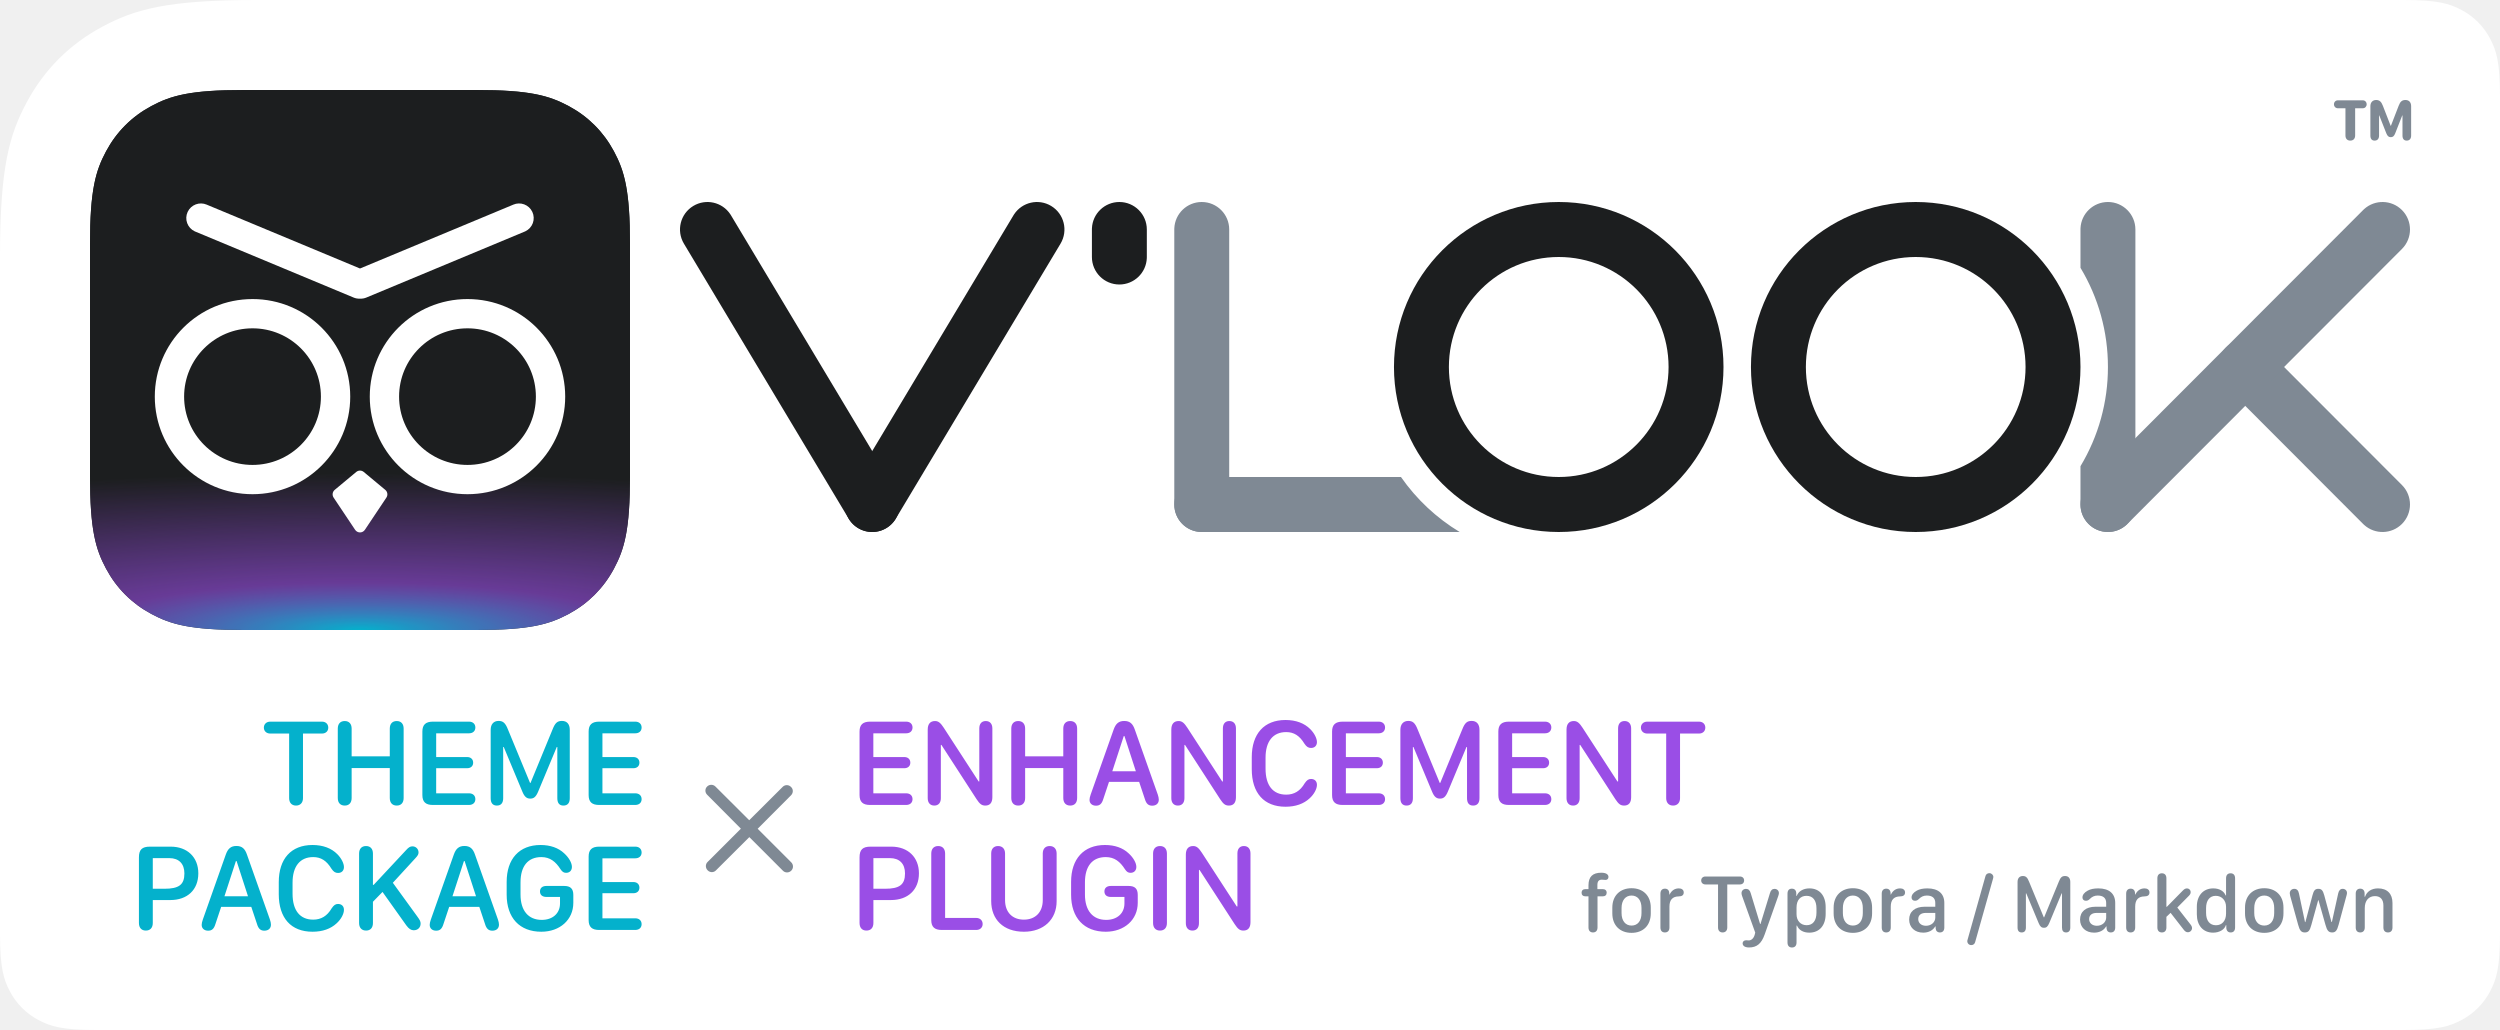
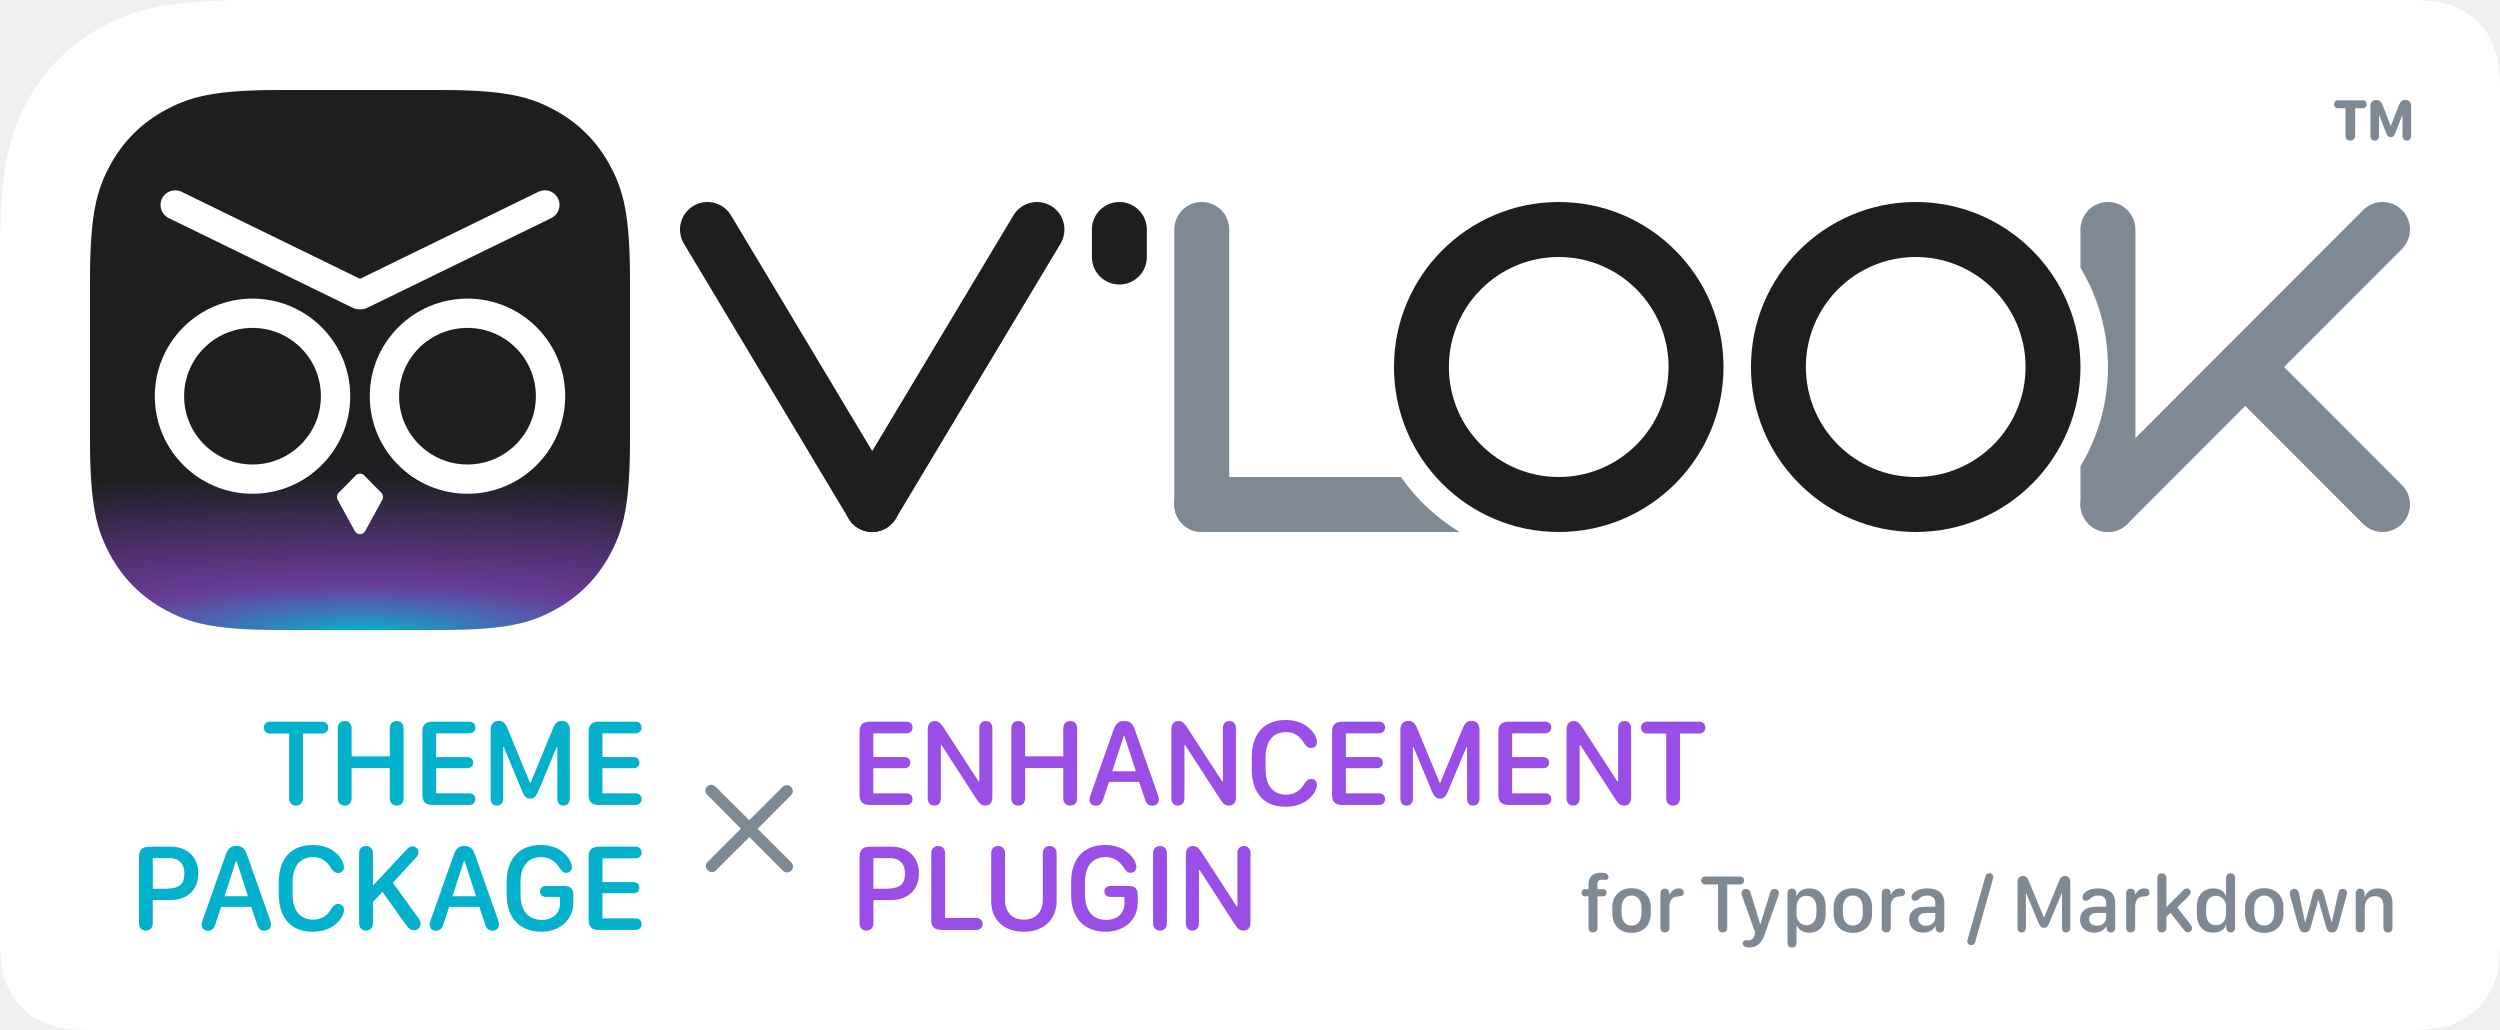
<svg xmlns="http://www.w3.org/2000/svg" xmlns:xlink="http://www.w3.org/1999/xlink" width="500" height="206" viewBox="0 0 500 206">
  <defs>
    <path d="M51.278 0H480.77c6.686 0 9.11.696 11.555 2.003a13.63 13.63 0 0 1 5.67 5.67c1.308 2.445 2.004 4.87 2.004 11.556v167.542c0 6.686-.696 9.11-2.003 11.555a13.63 13.63 0 0 1-5.67 5.67c-2.445 1.308-4.87 2.004-11.556 2.004H19.229c-6.686 0-9.11-.696-11.555-2.003a13.63 13.63 0 0 1-5.67-5.67C.695 195.881 0 193.456 0 186.77V51.278c0-17.83 1.857-24.296 5.343-30.815 3.486-6.518 8.602-11.634 15.12-15.12C26.982 1.857 33.447 0 51.278 0z" id="a" />
-     <path d="M30.767 0h46.466C87.93 0 91.81 1.114 95.722 3.206c3.911 2.091 6.98 5.161 9.072 9.072 2.092 3.911 3.206 7.79 3.206 18.49v46.465c0 10.698-1.114 14.578-3.206 18.489-2.091 3.911-5.161 6.98-9.072 9.072-3.911 2.092-7.79 3.206-18.49 3.206H30.768c-10.698 0-14.578-1.114-18.489-3.206-3.911-2.091-6.98-5.161-9.072-9.072C1.114 91.81 0 87.932 0 77.232V30.768C0 20.07 1.114 16.19 3.206 12.278c2.091-3.911 5.161-6.98 9.072-9.072C16.19 1.114 20.068 0 30.768 0z" id="b" />
-     <radialGradient cy="100%" fx="50%" fy="100%" r="72.558%" gradientTransform="matrix(0 -1 2.39932 0 -1.9 1.5)" id="d">
+     <path d="M0 0h464.227v108H0V0z" id="b" />
+     <path d="M38 0h32c13.213 0 18.005 1.376 22.835 3.96 4.831 2.583 8.622 6.374 11.206 11.205C106.624 19.995 108 24.787 108 38v31.998c0 13.214-1.376 18.006-3.96 22.836-2.583 4.831-6.374 8.622-11.205 11.206C88.005 106.624 83.213 108 70 108H38.001c-13.214 0-18.006-1.376-22.836-3.96-4.831-2.583-8.622-6.374-11.206-11.205C1.376 88.005 0 83.213 0 70V38.001c0-13.214 1.376-18.006 3.96-22.836 2.583-4.831 6.374-8.622 11.205-11.206C19.995 1.376 24.787 0 38 0z" id="c" />
+     <radialGradient cy="100%" fx="50%" fy="100%" r="72.558%" gradientTransform="matrix(0 -1 2.39932 0 -1.9 1.5)" id="e">
      <stop stop-color="#04B1CC" offset="0%" />
      <stop stop-color="#9A4EE6" stop-opacity=".6" offset="30.303%" />
      <stop stop-color="#9A4EE6" stop-opacity=".35" offset="59.775%" />
      <stop stop-color="#9A4EE6" stop-opacity="0" offset="100%" />
    </radialGradient>
  </defs>
  <g fill="none" xlink:href="#a" fill-rule="evenodd">
    <use fill="#FFF" xlink:href="#a" />
-     <path d="M48.767 18h46.466c10.698 0 14.578 1.114 18.489 3.206 3.911 2.091 6.98 5.161 9.072 9.072 2.092 3.911 3.206 7.79 3.206 18.49v46.465c0 10.698-1.114 14.578-3.206 18.489-2.091 3.911-5.161 6.98-9.072 9.072-3.911 2.092-7.79 3.206-18.49 3.206H48.768c-10.698 0-14.578-1.114-18.489-3.206-3.911-2.091-6.98-5.161-9.072-9.072-2.092-3.911-3.206-7.79-3.206-18.49V48.768c0-10.698 1.114-14.578 3.206-18.489 2.091-3.911 5.161-6.98 9.072-9.072C34.19 19.114 38.068 18 48.768 18z" fill="#303438" />
-     <path d="M72.965 94.39l4.304 3.581a1.17 1.17 0 0 1 .225 1.55l-4.305 6.447a1.17 1.17 0 0 1-1.946 0l-4.305-6.447a1.17 1.17 0 0 1 .225-1.55l4.304-3.582a1.17 1.17 0 0 1 1.498 0zM50.719 59.812c10.793 0 19.543 8.736 19.543 19.513 0 10.777-8.75 19.514-19.543 19.514s-19.543-8.737-19.543-19.514 8.75-19.513 19.543-19.513zm42.994 0c10.793 0 19.543 8.736 19.543 19.513 0 10.777-8.75 19.514-19.543 19.514S74.17 90.103 74.17 79.326s8.75-19.513 19.543-19.513zM50.72 65.667c-7.555 0-13.68 6.115-13.68 13.66 0 7.543 6.125 13.659 13.68 13.659s13.68-6.116 13.68-13.66c0-7.544-6.125-13.66-13.68-13.66zm42.994 0c-7.555 0-13.68 6.115-13.68 13.66 0 7.543 6.125 13.659 13.68 13.659s13.68-6.116 13.68-13.66c0-7.544-6.125-13.66-13.68-13.66zm9.136-24.73a2.934 2.934 0 0 1 3.835 1.444 2.924 2.924 0 0 1-1.417 3.89L73.61 59.461l-.06.027a2.92 2.92 0 0 1-1.334.243c-.443.024-.9-.053-1.333-.243l-.044-.02-.032-.014L39.164 46.27a2.924 2.924 0 0 1-1.417-3.89 2.934 2.934 0 0 1 3.835-1.444l.06.028L72.215 53.7l30.574-12.736z" fill="#000" />
-     <g transform="translate(18 18)">
-       <mask id="c" fill="#fff">
-         <use xlink:href="#b" />
-       </mask>
-       <g mask="url(#c)">
-         <path fill="#1C1E1F" d="M0 0h108v108H0z" />
-         <path fill="url(#d)" d="M0 64.8h108V108H0z" />
-       </g>
-       <g mask="url(#c)" fill="#FFF">
-         <path d="M54.749 76.39l4.304 3.581a1.17 1.17 0 0 1 .225 1.55l-4.305 6.447a1.17 1.17 0 0 1-1.946 0l-4.305-6.447a1.17 1.17 0 0 1 .225-1.55l4.304-3.582a1.17 1.17 0 0 1 1.498 0zM32.503 41.812c10.793 0 19.543 8.736 19.543 19.513 0 10.777-8.75 19.514-19.543 19.514S12.96 72.103 12.96 61.326s8.75-19.513 19.543-19.513zm42.994 0c10.793 0 19.543 8.736 19.543 19.513 0 10.777-8.75 19.514-19.543 19.514s-19.543-8.737-19.543-19.514 8.75-19.513 19.543-19.513zm-42.994 5.854c-7.555 0-13.68 6.115-13.68 13.66 0 7.543 6.125 13.659 13.68 13.659s13.68-6.116 13.68-13.66c0-7.544-6.125-13.66-13.68-13.66zm42.994 0c-7.555 0-13.68 6.115-13.68 13.66 0 7.543 6.125 13.659 13.68 13.659s13.68-6.116 13.68-13.66c0-7.544-6.125-13.66-13.68-13.66zm9.136-24.73a2.934 2.934 0 0 1 3.835 1.444 2.924 2.924 0 0 1-1.417 3.89l-31.658 13.19-.06.027a2.92 2.92 0 0 1-1.334.243c-.443.024-.9-.053-1.333-.243l-.044-.02-.032-.014L20.948 28.27a2.924 2.924 0 0 1-1.417-3.89 2.934 2.934 0 0 1 3.835-1.444l.06.028L54 35.7l30.574-12.736z" />
-       </g>
-     </g>
-     <g fill-rule="nonzero">
-       <path d="M445.164 69.511a5.487 5.487 0 0 1 7.569-.19l.198.19 27.46 27.5a5.505 5.505 0 0 1 0 7.777 5.487 5.487 0 0 1-7.568.19l-.199-.19-27.46-27.5a5.505 5.505 0 0 1 0-7.777z" fill="#7F8994" />
-       <path d="M480.391 42.012a5.487 5.487 0 0 0-7.568-.19l-.199.19-54.92 54.998a5.505 5.505 0 0 0 0 7.778 5.487 5.487 0 0 0 7.568.19l.199-.19 54.92-54.998a5.505 5.505 0 0 0 0-7.778z" fill="#7F8994" />
-       <path d="M210.223 41.185a5.488 5.488 0 0 0-7.4 1.673l-.135.213-32.952 54.999a5.504 5.504 0 0 0 1.883 7.545 5.488 5.488 0 0 0 7.401-1.673l.135-.213 32.952-54.999a5.504 5.504 0 0 0-1.884-7.545z" fill="#1C1E1F" />
-       <path d="M138.667 41.185a5.488 5.488 0 0 1 7.401 1.673l.134.213 32.953 54.999a5.504 5.504 0 0 1-1.884 7.545 5.488 5.488 0 0 1-7.401-1.673l-.134-.213-32.953-54.999a5.504 5.504 0 0 1 1.884-7.545z" fill="#1C1E1F" />
-       <path d="M240.35 40.4a5.496 5.496 0 0 0-5.487 5.262l-.005.239v54.998c0 3.038 2.459 5.5 5.492 5.5a5.496 5.496 0 0 0 5.487-5.261l.005-.239V45.901c0-3.038-2.459-5.5-5.492-5.5z" fill="#7F8994" />
-       <path d="M223.874 40.4a5.496 5.496 0 0 0-5.487 5.262l-.005.239v5.5c0 3.037 2.458 5.5 5.492 5.5a5.496 5.496 0 0 0 5.487-5.262l.005-.238v-5.5c0-3.038-2.46-5.5-5.492-5.5z" fill="#1C1E1F" />
-       <path d="M421.587 40.4a5.496 5.496 0 0 1 5.492 5.5v55l-.005.238a5.496 5.496 0 0 1-5.487 5.261 5.496 5.496 0 0 1-5.492-5.5v-7.658a38.36 38.36 0 0 0 5.492-19.841 38.36 38.36 0 0 0-5.491-19.84V45.9l.004-.238a5.496 5.496 0 0 1 5.487-5.261zM280.193 95.4a38.684 38.684 0 0 0 11.741 11H240.35l-.238-.006a5.497 5.497 0 0 1-5.254-5.495c0-3.037 2.459-5.5 5.492-5.5z" fill="#7F8994" />
-       <path d="M311.746 40.4c-18.199 0-32.952 14.775-32.952 33s14.753 33 32.952 33c18.2 0 32.953-14.775 32.953-33s-14.754-33-32.953-33zm0 11c12.133 0 21.969 9.85 21.969 22s-9.836 22-21.969 22c-12.132 0-21.968-9.85-21.968-22s9.836-22 21.968-22zM383.143 40.4c-18.199 0-32.952 14.775-32.952 33s14.753 33 32.952 33c18.2 0 32.952-14.775 32.952-33s-14.753-33-32.952-33zm0 11c12.133 0 21.968 9.85 21.968 22s-9.835 22-21.968 22-21.968-9.85-21.968-22 9.835-22 21.968-22z" fill="#1C1E1F" />
-     </g>
-     <g fill="#7F8994" fill-rule="nonzero">
-       <path d="M470.057 28.121c.603 0 .972-.387.972-1.02v-5.449h1.53c.445 0 .773-.34.773-.79 0-.458-.328-.798-.773-.798h-4.987c-.445 0-.779.34-.779.797 0 .451.334.791.78.791h1.517v5.45c0 .632.363 1.02.967 1.02zM474.926 28.121c.562 0 .885-.369.885-1.008v-4.025h.046l1.4 3.562c.23.586.505.786.903.786.393 0 .662-.188.89-.786l1.395-3.562h.053v4.025c0 .657.293 1.008.844 1.008.562 0 .885-.369.885-1.008v-5.86c0-.796-.416-1.253-1.143-1.253-.65 0-1.031.293-1.348 1.143l-1.547 4.002h-.064l-1.553-3.997c-.31-.837-.715-1.148-1.336-1.148-.715 0-1.16.475-1.16 1.254v5.86c0 .656.293 1.007.85 1.007z" />
-     </g>
    <g fill-rule="nonzero">
      <g fill="#04B1CC">
        <path d="M59.207 161.114c.854 0 1.391-.574 1.391-1.49V146.71h3.797c.757 0 1.257-.476 1.257-1.184s-.5-1.196-1.257-1.196H54.043c-.744 0-1.27.488-1.27 1.196 0 .696.526 1.184 1.27 1.184h3.784v12.915c0 .928.525 1.49 1.38 1.49zM79.348 161.114c.867 0 1.38-.561 1.38-1.514v-13.879c0-.952-.513-1.513-1.38-1.513-.878 0-1.391.561-1.391 1.513v5.542h-7.63v-5.542c0-.952-.512-1.513-1.379-1.513-.879 0-1.392.561-1.392 1.513v13.88c0 .952.513 1.513 1.392 1.513.867 0 1.38-.561 1.38-1.514v-5.993h7.629v5.993c0 .953.513 1.514 1.391 1.514zM84.475 159.015c0 1.367.66 1.977 2.1 1.977h7.214c.782 0 1.282-.452 1.282-1.16 0-.72-.5-1.171-1.282-1.171h-6.555v-5.018h6.201c.72 0 1.197-.427 1.197-1.11 0-.684-.476-1.123-1.197-1.123h-6.2v-4.749h6.579c.757 0 1.257-.452 1.257-1.16s-.5-1.171-1.257-1.171h-7.239c-1.44 0-2.1.622-2.1 1.977v12.708zM99.38 161.114c.818 0 1.257-.513 1.257-1.477v-10.242h.11l3.711 8.9c.44 1.074.891 1.428 1.6 1.428.695 0 1.135-.342 1.586-1.429l3.711-8.899h.11v10.242c0 .977.415 1.477 1.22 1.477.83 0 1.27-.513 1.27-1.477v-13.672c0-1.135-.573-1.782-1.562-1.782-.903 0-1.367.379-1.88 1.697l-4.407 10.705h-.097l-4.42-10.693c-.512-1.318-1-1.709-1.867-1.709-.989 0-1.587.66-1.587 1.782v13.672c0 .977.427 1.477 1.245 1.477zM117.727 159.015c0 1.367.66 1.977 2.1 1.977h7.214c.782 0 1.282-.452 1.282-1.16 0-.72-.5-1.171-1.282-1.171h-6.555v-5.018h6.201c.72 0 1.197-.427 1.197-1.11 0-.684-.477-1.123-1.197-1.123h-6.2v-4.749h6.579c.757 0 1.257-.452 1.257-1.16s-.5-1.171-1.257-1.171h-7.24c-1.44 0-2.099.622-2.099 1.977v12.708zM29.165 186.114c.88 0 1.392-.562 1.392-1.514v-4.59h3.503c3.406 0 5.603-2.038 5.603-5.346 0-3.21-2.185-5.335-5.53-5.335h-4.138c-1.586 0-2.209.599-2.209 2.149V184.6c0 .952.513 1.514 1.38 1.514zm1.392-8.362v-6.128h3.308c1.917 0 3.015 1.123 3.015 3.064 0 2.27-1.11 3.064-4.016 3.064h-2.307zM41.629 186.138c.744 0 1.16-.366 1.452-1.318l1.148-3.442h6.03l1.148 3.442c.28.94.72 1.318 1.464 1.318.794 0 1.319-.463 1.319-1.196 0-.305-.073-.635-.208-1.037l-4.577-12.952c-.415-1.233-1.014-1.758-2.124-1.758-1.111 0-1.71.537-2.137 1.758l-4.577 12.952c-.159.463-.232.78-.232 1.074 0 .708.525 1.16 1.294 1.16zm3.259-6.884l2.295-7.044h.134l2.283 7.044h-4.712zM55.752 178.826c0 4.773 2.442 7.52 6.75 7.52 2.015 0 3.638-.586 4.798-1.66.916-.818 1.49-1.905 1.49-2.722 0-.708-.452-1.172-1.185-1.172-.512 0-.83.232-1.27.866-.903 1.55-2.111 2.27-3.698 2.27-2.649 0-4.126-1.842-4.126-5.175v-2.221c0-3.26 1.49-5.115 4.126-5.115 1.563 0 2.686.732 3.65 2.32.44.646.793.854 1.33.854.696 0 1.172-.452 1.172-1.172 0-.733-.512-1.77-1.33-2.588-1.184-1.196-2.881-1.831-4.956-1.831-4.285 0-6.75 2.77-6.75 7.446v2.38zM82.742 186.053c.818 0 1.38-.55 1.38-1.33 0-.416-.123-.696-.684-1.453l-4.87-6.714 4.504-4.907c.5-.537.634-.794.634-1.16 0-.684-.525-1.22-1.22-1.22-.428 0-.77.195-1.245.732l-6.507 6.97h-.146v-6.25c0-.952-.513-1.514-1.38-1.514-.879 0-1.391.562-1.391 1.514v13.88c0 .951.525 1.513 1.404 1.513.866 0 1.367-.562 1.367-1.514v-4.248l1.916-1.965 4.76 6.69c.501.683.953.976 1.478.976zM87.234 186.138c.745 0 1.16-.366 1.453-1.318l1.147-3.442h6.03l1.148 3.442c.28.94.72 1.318 1.465 1.318.793 0 1.318-.463 1.318-1.196 0-.305-.073-.635-.207-1.037l-4.578-12.952c-.415-1.233-1.013-1.758-2.124-1.758-1.11 0-1.709.537-2.136 1.758l-4.578 12.952c-.159.463-.232.78-.232 1.074 0 .708.525 1.16 1.294 1.16zm3.26-6.884l2.294-7.044h.135l2.282 7.044h-4.712zM101.333 178.924c0 4.65 2.588 7.422 6.934 7.422 3.723 0 6.396-2.405 6.396-5.774v-1.587c0-1.233-.561-1.794-1.818-1.794h-3.565c-.806 0-1.282.403-1.282 1.098 0 .696.476 1.099 1.282 1.099h2.722v1.306c0 1.965-1.452 3.284-3.65 3.284-2.685 0-4.248-1.856-4.248-5.066v-2.442c0-3.259 1.502-5.053 4.163-5.053 1.733 0 2.869.903 3.845 2.441.342.513.647.708 1.11.708.697 0 1.16-.464 1.16-1.184 0-.806-.61-1.868-1.537-2.71-1.16-1.098-2.784-1.672-4.737-1.672-4.26 0-6.775 2.783-6.775 7.385v2.54zM117.727 184.014c0 1.368.66 1.978 2.1 1.978h7.214c.782 0 1.282-.452 1.282-1.16 0-.72-.5-1.172-1.282-1.172h-6.555v-5.017h6.201c.72 0 1.197-.427 1.197-1.11 0-.684-.477-1.124-1.197-1.124h-6.2v-4.748h6.579c.757 0 1.257-.452 1.257-1.16s-.5-1.172-1.257-1.172h-7.24c-1.44 0-2.099.623-2.099 1.978v12.707z" />
      </g>
      <g fill="#7F8994">
        <path d="M319.503 185.489v-6.217h1.033c.505 0 .798-.277.798-.725 0-.455-.293-.724-.798-.724h-1.058v-.822c0-.74.293-1.066.88-1.066.35 0 .439.049.756.049.35 0 .578-.236.578-.602 0-.236-.114-.432-.326-.586-.244-.163-.618-.253-1.106-.253-1.71 0-2.564.79-2.564 2.523v.757h-.586c-.504 0-.797.269-.797.724 0 .456.3.725.797.725h.586v6.217c0 .635.334 1 .903 1 .57 0 .904-.365.904-1zM326.314 177.644c-2.246 0-3.85 1.432-3.85 3.882v1.147c0 2.482 1.604 3.898 3.85 3.898 2.238 0 3.841-1.416 3.841-3.898v-1.155c0-2.442-1.603-3.874-3.84-3.874zm0 1.465c1.237 0 1.986.968 1.986 2.498v1.001c0 1.554-.749 2.507-1.986 2.507-1.229 0-2.002-.953-2.002-2.507v-1c0-1.53.773-2.5 2.002-2.5zM333.89 185.489v-4.175c0-1.35.627-2.018 1.856-2.034.31-.008.545-.057.708-.171.195-.13.293-.334.293-.619 0-.268-.106-.488-.301-.618-.163-.13-.399-.195-.684-.195-.797 0-1.448.415-1.839 1.228h-.065v-.26c-.024-.578-.334-.912-.87-.912-.57 0-.904.367-.904 1.001v6.755c0 .635.317 1 .895 1 .578 0 .912-.365.912-1zM344.527 186.49c.57 0 .928-.383.928-.993v-8.61h2.53c.505 0 .839-.317.839-.79 0-.471-.334-.797-.838-.797h-6.901c-.497 0-.847.326-.847.798 0 .464.35.79.847.79h2.522v8.61c0 .618.35.992.92.992zM348.523 188.679a.67.67 0 0 0 .203.488c.212.212.594.326 1.075.326 1.554 0 2.482-.749 3.133-2.604l2.726-7.715c.081-.236.122-.407.122-.553 0-.489-.374-.847-.87-.847-.465 0-.766.285-.929.88l-1.888 6.151h-.073l-1.872-6.152c-.162-.594-.472-.879-.944-.879-.52 0-.903.366-.903.855 0 .146.033.325.106.545l2.637 7.348c0 .041-.106.456-.122.48-.196.66-.651 1.083-1.172 1.083-.212 0-.367-.033-.513-.033-.431 0-.716.253-.716.627zM359.306 188.5v-3.385h.09c.382.903 1.269 1.416 2.449 1.416 2.034 0 3.288-1.425 3.288-3.76v-1.343c0-2.327-1.237-3.751-3.248-3.751-1.22 0-2.189.57-2.539 1.497h-.09v-.53c-.024-.585-.34-.91-.886-.91-.562 0-.87.358-.87 1v9.766c0 .643.325 1.001.894 1.001.578 0 .912-.358.912-1.001zm0-5.672v-1.319c0-1.472.757-2.343 2.002-2.343 1.27 0 1.985.903 1.985 2.514v.847c0 1.595-.716 2.514-1.96 2.514-1.205 0-2.027-.887-2.027-2.213zM370.577 177.644c-2.246 0-3.85 1.432-3.85 3.882v1.147c0 2.482 1.604 3.898 3.85 3.898 2.238 0 3.841-1.416 3.841-3.898v-1.155c0-2.442-1.603-3.874-3.841-3.874zm0 1.465c1.237 0 1.986.968 1.986 2.498v1.001c0 1.554-.75 2.507-1.986 2.507-1.229 0-2.002-.953-2.002-2.507v-1c0-1.53.773-2.5 2.002-2.5zM378.153 185.489v-4.175c0-1.35.627-2.018 1.856-2.034.31-.008.545-.057.708-.171.195-.13.293-.334.293-.619 0-.268-.106-.488-.301-.618-.163-.13-.4-.195-.684-.195-.797 0-1.448.415-1.84 1.228h-.064v-.26c-.025-.578-.334-.912-.871-.912-.57 0-.903.367-.903 1.001v6.755c0 .635.317 1 .895 1 .578 0 .911-.365.911-1zM387.04 185.294h.09v.382c.04.513.358.814.854.814.562 0 .879-.358.879-.977v-4.923c0-1.872-1.213-2.913-3.385-2.913-.896 0-1.58.154-2.1.439-.724.39-1.066.879-1.066 1.375 0 .39.26.66.66.66.308 0 .52-.082.74-.294.496-.504.968-.748 1.652-.748 1.098 0 1.692.504 1.692 1.473v.765h-2.148c-1.92.008-3.076.976-3.076 2.563 0 1.563 1.13 2.62 2.807 2.62 1.066 0 1.93-.439 2.401-1.236zm-3.393-1.473c0-.79.553-1.237 1.513-1.237h1.896v.927c0 .928-.805 1.644-1.855 1.644-.928 0-1.554-.537-1.554-1.334zM395.023 188.443l3.597-12.76c.025-.065.041-.18.05-.269.007-.423-.35-.781-.798-.781-.375 0-.676.22-.773.57l-3.59 12.76a.78.78 0 0 0 .749 1.058c.367 0 .668-.22.765-.578zM404.341 186.49c.546 0 .839-.342.839-.985v-6.828h.073l2.474 5.933c.293.716.594.952 1.066.952.464 0 .757-.228 1.058-.952l2.474-5.933h.073v6.828c0 .651.277.985.814.985.553 0 .846-.342.846-.985v-9.114c0-.757-.382-1.188-1.041-1.188-.603 0-.912.252-1.254 1.13l-2.937 7.138h-.066l-2.946-7.13c-.341-.878-.667-1.138-1.245-1.138-.659 0-1.058.439-1.058 1.188v9.114c0 .651.285.985.83.985zM421.22 185.294h.09v.382c.04.513.357.814.854.814.561 0 .879-.358.879-.977v-4.923c0-1.872-1.213-2.913-3.386-2.913-.895 0-1.579.154-2.1.439-.724.39-1.065.879-1.065 1.375 0 .39.26.66.659.66.309 0 .52-.082.74-.294.497-.504.969-.748 1.652-.748 1.099 0 1.693.504 1.693 1.473v.765h-2.148c-1.921.008-3.077.976-3.077 2.563 0 1.563 1.132 2.62 2.808 2.62 1.066 0 1.929-.439 2.4-1.236zm-3.394-1.473c0-.79.554-1.237 1.514-1.237h1.896v.927c0 .928-.806 1.644-1.855 1.644-.928 0-1.555-.537-1.555-1.334zM427.038 185.489v-4.175c0-1.35.627-2.018 1.856-2.034.31-.008.545-.057.708-.171.195-.13.293-.334.293-.619 0-.268-.106-.488-.301-.618-.163-.13-.399-.195-.684-.195-.797 0-1.448.415-1.84 1.228h-.064v-.26c-.025-.578-.334-.912-.87-.912-.57 0-.904.367-.904 1.001v6.755c0 .635.317 1 .895 1 .578 0 .911-.365.911-1zM433.28 185.489v-2.124l.838-.798 2.645 3.402c.26.334.513.48.814.48.456 0 .83-.382.83-.83 0-.228-.106-.48-.317-.74l-2.629-3.37 2.336-2.368c.236-.244.334-.455.334-.7a.731.731 0 0 0-.757-.756c-.277 0-.513.122-.806.423l-3.198 3.255h-.09v-5.705c0-.634-.333-1-.903-1-.578 0-.903.366-.903 1v9.831c0 .635.333 1 .911 1 .57 0 .895-.365.895-1zM445.17 185.041h.09v.53c.032.585.35.919.878.919.57 0 .88-.358.88-1.001v-9.83c0-.635-.326-1.002-.904-1.002-.578 0-.903.367-.903 1.001v3.426h-.09c-.334-.879-1.27-1.407-2.466-1.407-2.002 0-3.288 1.432-3.288 3.678v1.497c0 2.246 1.262 3.679 3.256 3.679 1.245 0 2.286-.61 2.547-1.49zm-3.955-2.457v-.96c0-1.539.716-2.458 1.937-2.458 1.212 0 2.059.911 2.059 2.213v1.327c0 1.44-.782 2.344-2.019 2.344-1.245 0-1.977-.912-1.977-2.466zM452.852 177.644c-2.246 0-3.85 1.432-3.85 3.882v1.147c0 2.482 1.604 3.898 3.85 3.898 2.238 0 3.841-1.416 3.841-3.898v-1.155c0-2.442-1.603-3.874-3.84-3.874zm0 1.465c1.237 0 1.986.968 1.986 2.498v1.001c0 1.554-.749 2.507-1.986 2.507-1.229 0-2.002-.953-2.002-2.507v-1c0-1.53.773-2.5 2.002-2.5zM459.631 184.96c.318 1.18.643 1.53 1.335 1.53.691 0 .993-.326 1.31-1.53l1.359-4.915h.065l1.392 4.915c.325 1.204.659 1.53 1.343 1.53.642 0 .968-.334 1.285-1.53l1.587-5.867c.065-.22.09-.375.09-.497 0-.488-.35-.83-.88-.83-.439 0-.756.334-.878.92l-1.261 5.72h-.082l-1.44-5.322c-.277-1.025-.562-1.318-1.188-1.318-.635 0-.912.293-1.18 1.318l-1.408 5.323h-.082l-1.204-5.705c-.114-.61-.44-.936-.912-.936-.553 0-.927.366-.927.895 0 .122.024.269.073.488l1.603 5.811zM478.495 185.497v-4.899c0-1.855-1.058-2.921-2.897-2.921-1.286 0-2.238.626-2.588 1.676h-.09v-.692c-.016-.594-.333-.928-.878-.928-.554 0-.896.367-.896.977v6.779c0 .635.326 1 .904 1 .57 0 .903-.365.903-1v-3.874c0-1.489.79-2.392 2.035-2.392 1.09 0 1.692.667 1.692 1.88v4.386c0 .635.334 1 .912 1 .57 0 .903-.357.903-.992z" />
      </g>
      <path d="M143.19 174.076l6.674-6.653 6.714 6.714c.447.468 1.2.468 1.668 0a1.167 1.167 0 0 0 0-1.669l-6.714-6.713 6.673-6.694c.468-.468.488-1.22 0-1.668a1.156 1.156 0 0 0-1.688 0l-6.674 6.653-6.754-6.735a1.167 1.167 0 0 0-1.668 0c-.468.448-.448 1.2.02 1.648l6.734 6.775-6.653 6.653c-.468.448-.468 1.22.02 1.689.469.468 1.201.468 1.649 0z" fill="#7F8994" />
      <g fill="#9A4EE6">
        <path d="M171.91 159.015c0 1.367.658 1.977 2.099 1.977h7.214c.781 0 1.282-.452 1.282-1.16 0-.72-.5-1.171-1.282-1.171h-6.555v-5.018h6.201c.72 0 1.196-.427 1.196-1.11 0-.684-.476-1.123-1.196-1.123h-6.201v-4.749h6.58c.756 0 1.257-.452 1.257-1.16s-.5-1.171-1.257-1.171h-7.24c-1.44 0-2.099.622-2.099 1.977v12.708zM188.169 159.637v-10.644h.122l7.02 10.84c.646.976 1.037 1.281 1.757 1.281.928 0 1.404-.586 1.404-1.672v-13.757c0-.916-.489-1.477-1.319-1.477s-1.294.561-1.294 1.477v10.607h-.134l-6.958-10.717c-.598-.904-1.025-1.367-1.746-1.367-.976 0-1.477.598-1.477 1.72v13.71c0 .915.489 1.476 1.319 1.476s1.306-.561 1.306-1.477zM214.048 161.114c.867 0 1.38-.561 1.38-1.514v-13.879c0-.952-.513-1.513-1.38-1.513-.88 0-1.392.561-1.392 1.513v5.542h-7.63v-5.542c0-.952-.512-1.513-1.379-1.513-.878 0-1.391.561-1.391 1.513v13.88c0 .952.513 1.513 1.391 1.513.867 0 1.38-.561 1.38-1.514v-5.993h7.63v5.993c0 .953.512 1.514 1.39 1.514zM219.2 161.139c.744 0 1.159-.367 1.452-1.319l1.147-3.442h6.03l1.148 3.442c.28.94.72 1.319 1.465 1.319.793 0 1.318-.464 1.318-1.197 0-.305-.073-.634-.207-1.037l-4.578-12.952c-.415-1.233-1.013-1.758-2.124-1.758-1.11 0-1.709.537-2.136 1.758l-4.578 12.952c-.159.464-.232.78-.232 1.074 0 .708.525 1.16 1.294 1.16zm3.258-6.885l2.295-7.044h.135l2.282 7.044h-4.712zM236.887 159.637v-10.644h.122l7.02 10.84c.646.976 1.037 1.281 1.757 1.281.928 0 1.404-.586 1.404-1.672v-13.757c0-.916-.488-1.477-1.318-1.477-.83 0-1.294.561-1.294 1.477v10.607h-.135l-6.958-10.717c-.598-.904-1.025-1.367-1.745-1.367-.977 0-1.477.598-1.477 1.72v13.71c0 .915.488 1.476 1.318 1.476.83 0 1.306-.561 1.306-1.477zM250.352 153.827c0 4.773 2.44 7.52 6.75 7.52 2.014 0 3.638-.587 4.797-1.661.916-.818 1.49-1.904 1.49-2.722 0-.708-.452-1.172-1.184-1.172-.513 0-.83.232-1.27.867-.903 1.55-2.112 2.27-3.699 2.27-2.649 0-4.126-1.843-4.126-5.176v-2.221c0-3.26 1.49-5.115 4.126-5.115 1.563 0 2.686.732 3.65 2.32.44.646.794.854 1.33.854.697 0 1.173-.452 1.173-1.172 0-.733-.513-1.77-1.331-2.588-1.184-1.196-2.88-1.831-4.956-1.831-4.285 0-6.75 2.771-6.75 7.446v2.38zM266.416 159.015c0 1.367.66 1.977 2.1 1.977h7.214c.781 0 1.282-.452 1.282-1.16 0-.72-.5-1.171-1.282-1.171h-6.555v-5.018h6.2c.721 0 1.197-.427 1.197-1.11 0-.684-.476-1.123-1.196-1.123h-6.201v-4.749h6.58c.756 0 1.257-.452 1.257-1.16s-.5-1.171-1.258-1.171h-7.238c-1.44 0-2.1.622-2.1 1.977v12.708zM281.32 161.114c.819 0 1.258-.513 1.258-1.477v-10.242h.11l3.71 8.9c.44 1.074.892 1.428 1.6 1.428.696 0 1.135-.342 1.587-1.429l3.71-8.899h.11v10.242c0 .977.416 1.477 1.221 1.477.83 0 1.27-.513 1.27-1.477v-13.672c0-1.135-.574-1.782-1.563-1.782-.903 0-1.367.379-1.88 1.697l-4.406 10.705h-.098l-4.419-10.693c-.513-1.318-1-1.709-1.867-1.709-.99 0-1.587.66-1.587 1.782v13.672c0 .977.427 1.477 1.245 1.477zM299.668 159.015c0 1.367.659 1.977 2.1 1.977h7.214c.781 0 1.282-.452 1.282-1.16 0-.72-.5-1.171-1.282-1.171h-6.555v-5.018h6.2c.721 0 1.197-.427 1.197-1.11 0-.684-.476-1.123-1.196-1.123h-6.201v-4.749h6.58c.756 0 1.257-.452 1.257-1.16s-.5-1.171-1.258-1.171h-7.239c-1.44 0-2.1.622-2.1 1.977v12.708zM315.928 159.637v-10.644h.122l7.019 10.84c.647.976 1.037 1.281 1.758 1.281.927 0 1.403-.586 1.403-1.672v-13.757c0-.916-.488-1.477-1.318-1.477-.83 0-1.294.561-1.294 1.477v10.607h-.134l-6.958-10.717c-.598-.904-1.026-1.367-1.746-1.367-.976 0-1.477.598-1.477 1.72v13.71c0 .915.488 1.476 1.318 1.476.83 0 1.307-.561 1.307-1.477zM334.617 161.114c.854 0 1.391-.574 1.391-1.49V146.71h3.797c.756 0 1.257-.476 1.257-1.184s-.5-1.196-1.257-1.196h-10.352c-.745 0-1.27.488-1.27 1.196 0 .696.525 1.184 1.27 1.184h3.784v12.915c0 .928.525 1.49 1.38 1.49zM173.289 186.114c.878 0 1.391-.562 1.391-1.514v-4.59h3.504c3.405 0 5.603-2.038 5.603-5.346 0-3.21-2.185-5.335-5.53-5.335h-4.138c-1.587 0-2.21.599-2.21 2.149V184.6c0 .952.513 1.514 1.38 1.514zm1.391-8.362v-6.128h3.308c1.917 0 3.015 1.123 3.015 3.064 0 2.27-1.11 3.064-4.016 3.064h-2.307zM196.53 184.796c0-.72-.524-1.209-1.293-1.209h-6.214v-12.866c0-.952-.512-1.514-1.379-1.514-.879 0-1.392.562-1.392 1.514v13.293c0 1.368.66 1.978 2.1 1.978h6.885c.769 0 1.294-.476 1.294-1.196zM211.326 180.23v-9.533c0-.928-.537-1.49-1.392-1.49-.867 0-1.38.562-1.38 1.49v9.326c0 2.404-1.464 3.906-3.771 3.906-2.32 0-3.772-1.49-3.772-3.906v-9.326c0-.928-.537-1.49-1.392-1.49-.867 0-1.38.562-1.38 1.49v9.497c0 3.698 2.43 6.152 6.544 6.152 3.943 0 6.543-2.441 6.543-6.116zM214.219 178.924c0 4.65 2.588 7.422 6.933 7.422 3.723 0 6.397-2.405 6.397-5.774v-1.587c0-1.233-.562-1.794-1.82-1.794h-3.564c-.805 0-1.281.403-1.281 1.098 0 .696.476 1.099 1.281 1.099h2.723v1.306c0 1.965-1.453 3.284-3.65 3.284-2.686 0-4.248-1.856-4.248-5.066v-2.442c0-3.259 1.501-5.053 4.162-5.053 1.734 0 2.869.903 3.846 2.441.341.513.646.708 1.11.708.696 0 1.16-.464 1.16-1.184 0-.806-.61-1.868-1.538-2.71-1.16-1.098-2.783-1.672-4.736-1.672-4.26 0-6.775 2.783-6.775 7.385v2.54zM232.004 186.114c.867 0 1.38-.562 1.38-1.514v-13.879c0-.952-.513-1.514-1.38-1.514-.879 0-1.391.562-1.391 1.514v13.88c0 .951.525 1.513 1.391 1.513zM239.792 184.637v-10.645h.122l7.02 10.84c.647.977 1.037 1.282 1.757 1.282.928 0 1.404-.586 1.404-1.672v-13.758c0-.915-.488-1.477-1.318-1.477-.83 0-1.294.562-1.294 1.477v10.608h-.134l-6.958-10.717c-.599-.904-1.026-1.368-1.746-1.368-.977 0-1.477.598-1.477 1.722v13.708c0 .915.488 1.477 1.318 1.477.83 0 1.306-.562 1.306-1.477z" />
      </g>
    </g>
+     <g xlink:href="#b">
+       <g transform="translate(18 18)">
+         <mask id="d" fill="#fff">
+           <use xlink:href="#c" />
+         </mask>
+         <g mask="url(#d)">
+           <path fill="#1C1E1F" d="M0 0h108v108H0z" />
+           <path fill="url(#e)" d="M0 64.8h108V108H0z" />
+         </g>
+         <g mask="url(#d)" fill="#FFF">
+           <path d="M54.822 77.066l.011.012 3.44 3.487c.364.369.442.931.194 1.385l-3.44 6.278a1.17 1.17 0 0 1-2.053 0l-3.441-6.278a1.17 1.17 0 0 1 .193-1.385l3.44-3.487a1.17 1.17 0 0 1 1.656-.012zm-22.32-35.343c10.794 0 19.544 8.737 19.544 19.514S43.296 80.75 32.503 80.75 12.96 72.014 12.96 61.237c0-10.777 8.75-19.514 19.543-19.514zm42.995 0c10.793 0 19.543 8.737 19.543 19.514S86.29 80.75 75.497 80.75s-19.543-8.736-19.543-19.513c0-10.777 8.75-19.514 19.543-19.514zm-42.994 5.854c-7.555 0-13.68 6.116-13.68 13.66 0 7.544 6.125 13.66 13.68 13.66s13.68-6.116 13.68-13.66c0-7.544-6.125-13.66-13.68-13.66zm42.994 0c-7.555 0-13.68 6.116-13.68 13.66 0 7.544 6.125 13.66 13.68 13.66s13.68-6.116 13.68-13.66c0-7.544-6.125-13.66-13.68-13.66zm15.696-27.509c.501.038.986.205 1.404.484.358.238.668.558.898.95l.108.202c.236.484.327 1.001.289 1.502a2.94 2.94 0 0 1-.484 1.404c-.278.418-.668.77-1.152 1.006L55.44 43.572a2.913 2.913 0 0 1-1.436.293 2.917 2.917 0 0 1-1.444-.293L15.744 25.616a2.926 2.926 0 1 1 2.565-5.26L54 37.766l35.692-17.408a2.912 2.912 0 0 1 1.502-.289z" />
+         </g>
+       </g>
+       <g fill-rule="nonzero">
+         <path d="M445.164 69.511a5.487 5.487 0 0 1 7.569-.19l.198.19 27.46 27.5a5.505 5.505 0 0 1 0 7.777 5.487 5.487 0 0 1-7.568.19l-.199-.19-27.46-27.5a5.505 5.505 0 0 1 0-7.777z" fill="#7F8994" />
+         <path d="M480.391 42.012a5.487 5.487 0 0 0-7.568-.19l-.199.19-54.92 54.998a5.505 5.505 0 0 0 0 7.778 5.487 5.487 0 0 0 7.568.19l.199-.19 54.92-54.998a5.505 5.505 0 0 0 0-7.778z" fill="#7F8994" />
+         <path d="M210.223 41.185a5.488 5.488 0 0 0-7.4 1.673l-.135.213-32.952 54.999a5.504 5.504 0 0 0 1.883 7.545 5.488 5.488 0 0 0 7.401-1.673l.135-.213 32.952-54.999a5.504 5.504 0 0 0-1.884-7.545z" fill="#1C1E1F" />
+         <path d="M138.667 41.185a5.488 5.488 0 0 1 7.401 1.673l.134.213 32.953 54.999a5.504 5.504 0 0 1-1.884 7.545 5.488 5.488 0 0 1-7.401-1.673l-.134-.213-32.953-54.999a5.504 5.504 0 0 1 1.884-7.545z" fill="#1C1E1F" />
+         <path d="M240.35 40.4a5.496 5.496 0 0 0-5.487 5.262l-.005.239v54.998c0 3.038 2.459 5.5 5.492 5.5a5.496 5.496 0 0 0 5.487-5.261l.005-.239V45.901c0-3.038-2.459-5.5-5.492-5.5z" fill="#7F8994" />
+         <path d="M223.874 40.4a5.496 5.496 0 0 0-5.487 5.262l-.005.239v5.5c0 3.037 2.458 5.5 5.492 5.5a5.496 5.496 0 0 0 5.487-5.262l.005-.238v-5.5c0-3.038-2.46-5.5-5.492-5.5z" fill="#1C1E1F" />
+         <path d="M421.587 40.4a5.496 5.496 0 0 1 5.492 5.5v55l-.005.238a5.496 5.496 0 0 1-5.487 5.261 5.496 5.496 0 0 1-5.492-5.5v-7.658a38.36 38.36 0 0 0 5.492-19.841 38.36 38.36 0 0 0-5.491-19.84V45.9l.004-.238a5.496 5.496 0 0 1 5.487-5.261zM280.193 95.4a38.684 38.684 0 0 0 11.741 11H240.35l-.238-.006a5.497 5.497 0 0 1-5.254-5.495c0-3.037 2.459-5.5 5.492-5.5z" fill="#7F8994" />
+         <path d="M311.746 40.4c-18.199 0-32.952 14.775-32.952 33s14.753 33 32.952 33c18.2 0 32.953-14.775 32.953-33s-14.754-33-32.953-33zm0 11c12.133 0 21.969 9.85 21.969 22s-9.836 22-21.969 22c-12.132 0-21.968-9.85-21.968-22s9.836-22 21.968-22zM383.143 40.4c-18.199 0-32.952 14.775-32.952 33s14.753 33 32.952 33c18.2 0 32.952-14.775 32.952-33s-14.753-33-32.952-33zm0 11c12.133 0 21.968 9.85 21.968 22s-9.835 22-21.968 22-21.968-9.85-21.968-22 9.835-22 21.968-22z" fill="#1C1E1F" />
+       </g>
+       <g fill="#7F8994" fill-rule="nonzero">
+         <path d="M470.057 28.121c.603 0 .972-.387.972-1.02v-5.449h1.53c.445 0 .773-.34.773-.79 0-.458-.328-.798-.773-.798h-4.987c-.445 0-.779.34-.779.797 0 .451.334.791.78.791h1.517v5.45c0 .632.363 1.02.967 1.02zM474.926 28.121c.562 0 .885-.369.885-1.008v-4.025h.046l1.4 3.562c.23.586.505.786.903.786.393 0 .662-.188.89-.786l1.395-3.562h.053v4.025c0 .657.293 1.008.844 1.008.562 0 .885-.369.885-1.008v-5.86c0-.796-.416-1.253-1.143-1.253-.65 0-1.031.293-1.348 1.143l-1.547 4.002h-.064l-1.553-3.997c-.31-.837-.715-1.148-1.336-1.148-.714 0-1.16.475-1.16 1.254v5.86c0 .656.293 1.007.85 1.007z" />
+       </g>
+     </g>
  </g>
</svg>
